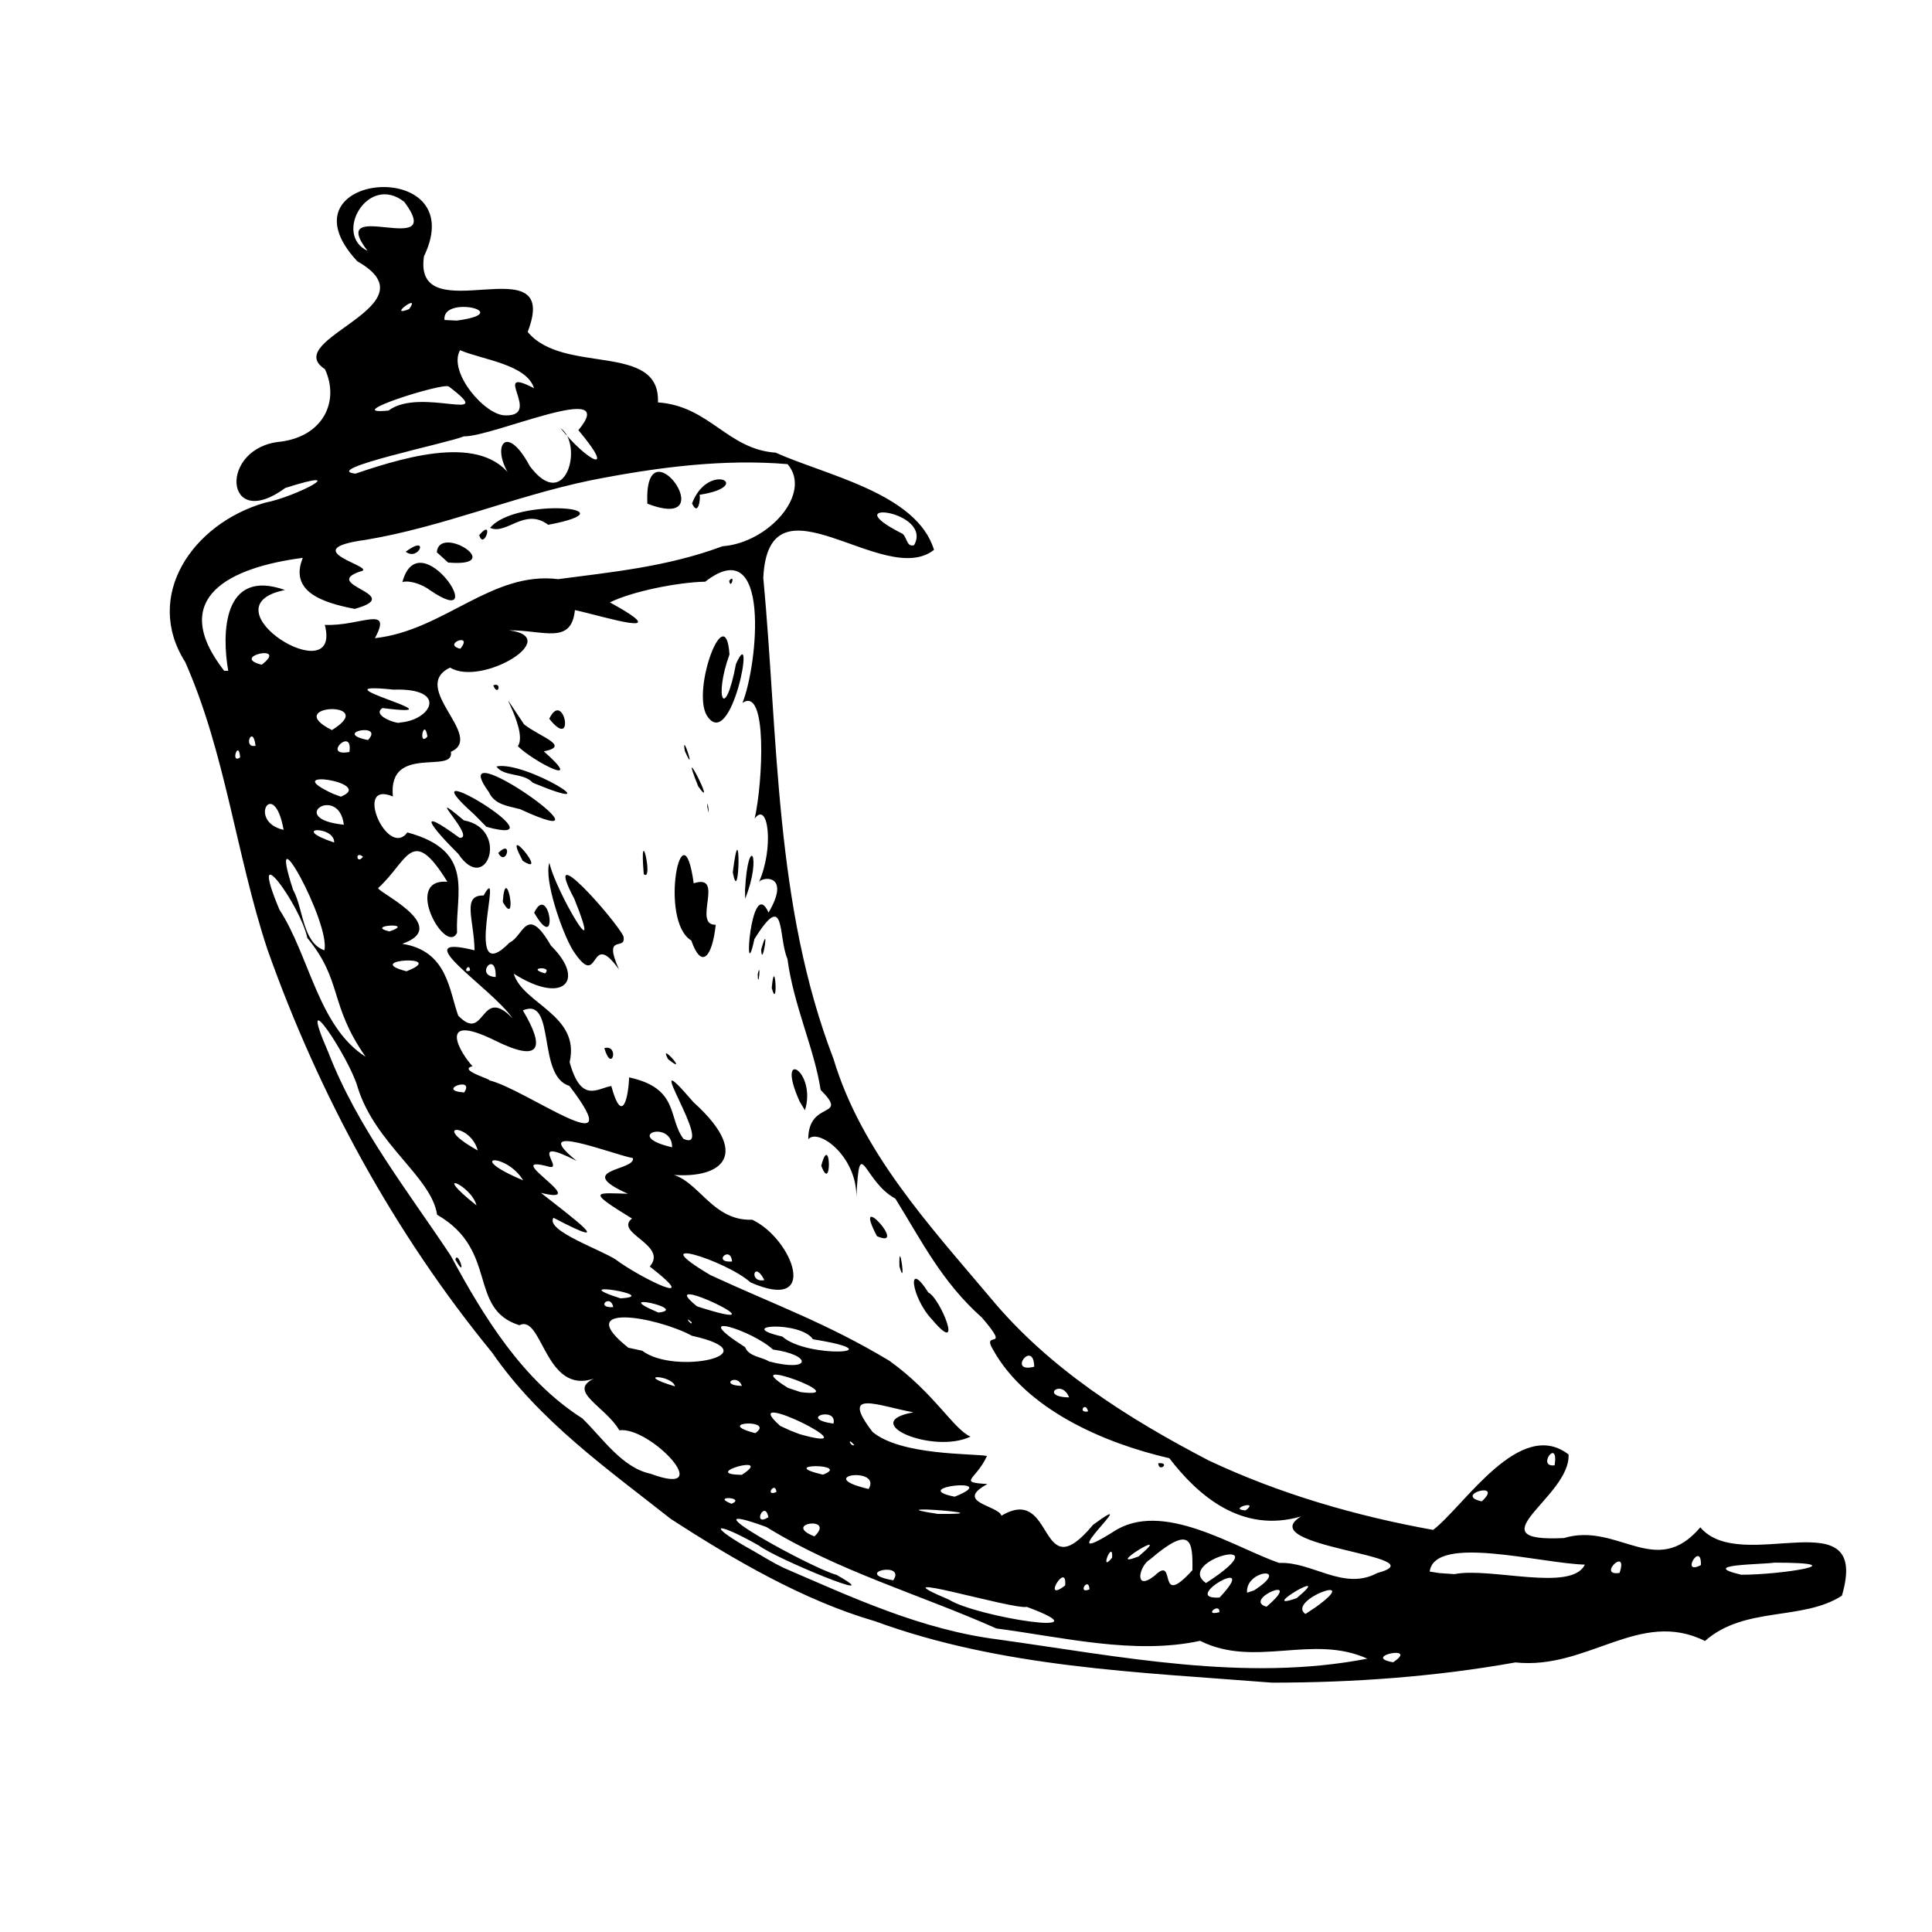
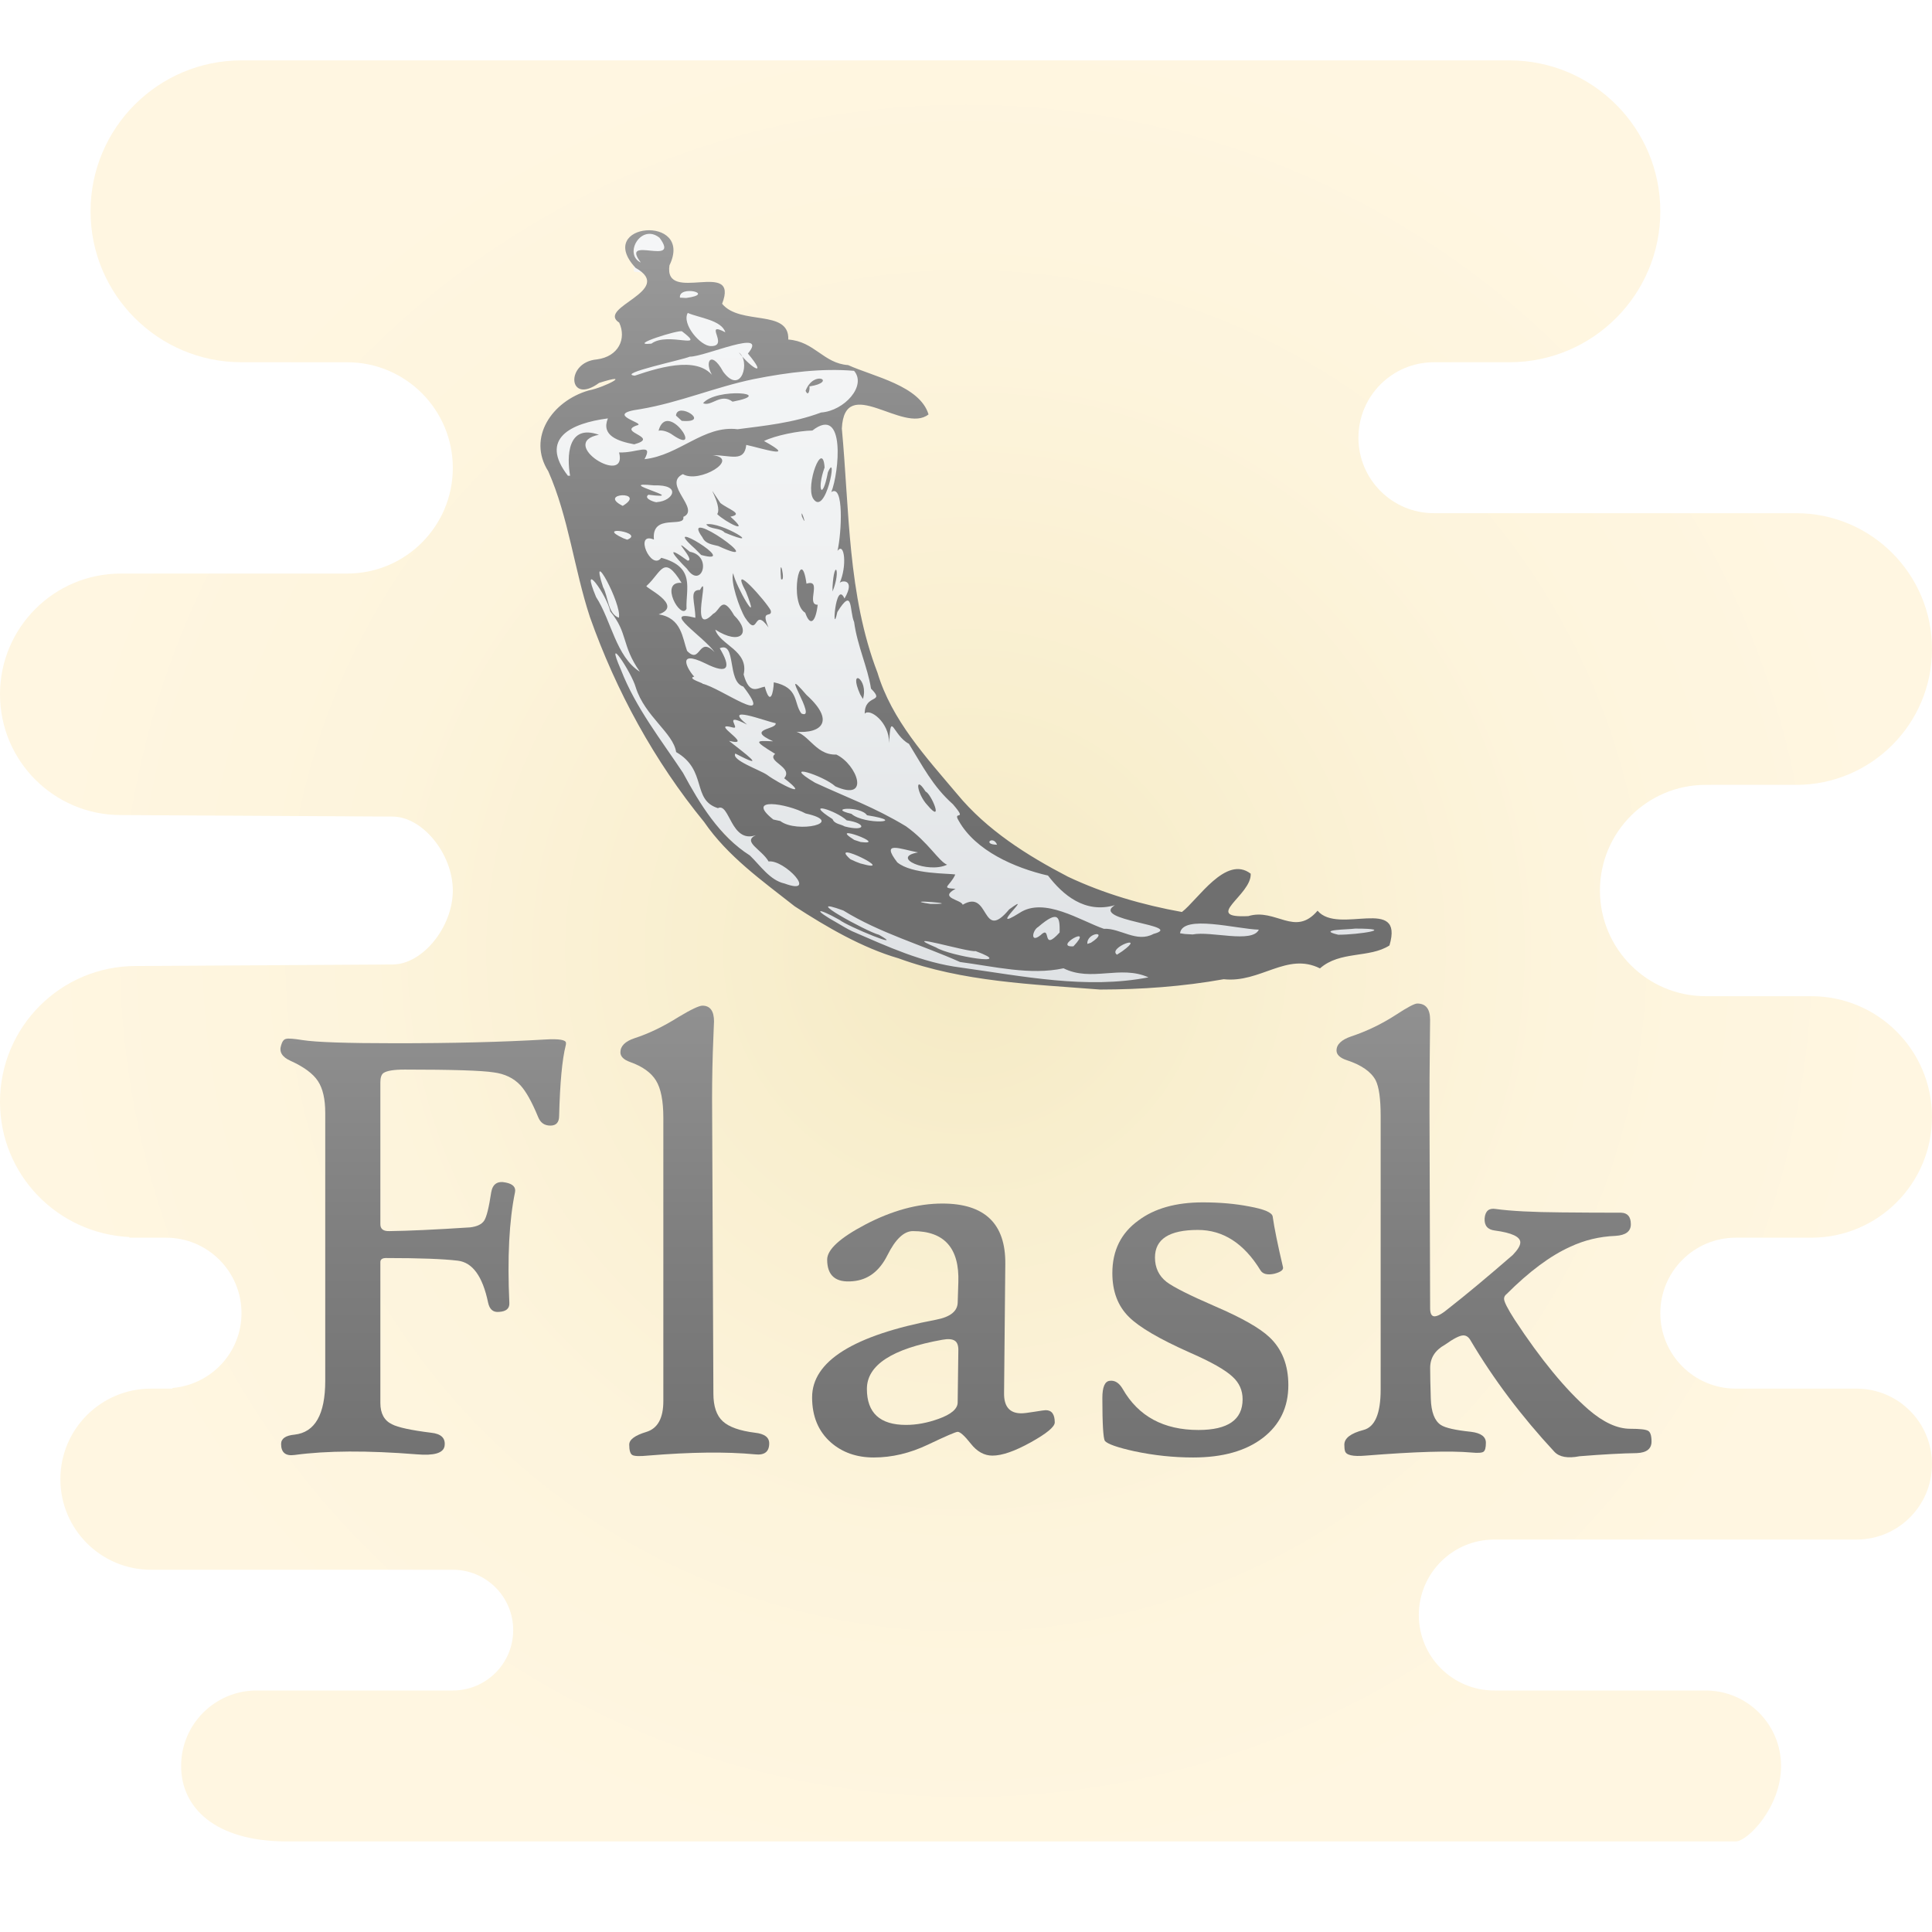
- <svg xmlns="http://www.w3.org/2000/svg" height="60" width="60" viewBox="0 0 128 128">
-   <path d="M44.44 100.63c-4.23-3.33-8.74-6.52-11.83-11.01-6.49-7.92-11.49-17.1-14.9-26.74-2.07-6.27-2.77-12.99-5.44-19.02-2.78-4.38.48-9.16 5.27-10.55 2.13-.41 5.89-2.43 1.36-.98-4.06 2.98-4.45-2.71-.29-3.07 2.84-.38 3.89-2.7 2.92-4.8-3.05-1.99 7.4-4.18 2.14-7.15-5.48-5.91 7.66-7.05 4.42-.33-.77 5.16 9.18-.95 6.87 5.01 2.35 2.86 8.8.65 8.63 4.67 3.42.24 4.6 3.11 7.8 3.33 3.33 1.5 9.36 2.69 10.49 6.44-3.3 2.61-10.95-5.4-11.31 1.84 1 10.69.74 21.7 4.65 31.88 1.85 6.16 6.33 11.01 10.38 15.81 3.88 4.7 9.12 8.01 14.48 10.8 4.69 2.21 9.75 3.68 14.87 4.6 2.07-1.59 5.74-7.48 8.97-5 .16 2.8-6.42 5.84-.31 5.54 3.59-1.08 6.08 2.77 9.04-.71 2.72 3.23 11.32-2.06 9.38 4.53-2.62 1.69-6.44.67-9.07 3-4.33-2.16-7.77 1.93-12.56 1.42-5.32.95-10.73 1.34-16.13 1.34-8.85-.7-17.89-.99-26.3-4.07-4.74-1.38-9.37-4.08-13.53-6.78zm7.47 3.24c4.63 2 9.16 4.11 14.23 4.75 8.05 1.12 16.37 2.84 24.45 1.27-3.66-1.65-7.44.64-11.08-1.18-4.37.94-9.06-.24-13.5-.82-5.05-2.25-10.5-3.8-15.23-6.72-5.91-2.16 3.06 2.77 4.65 3.17 3.69 2.1-4.06-1.08-5.16-1.95-3.09-1.74-3.49-1.37-.31.39.64.37 1.28.77 1.95 1.09zm-8.81-6.23c4.49 1.66-.02-3.16-2.07-2.88-.91-1.58-3.48-2.58-1.67-3.43-3.26 1.13-3.42-4.3-4.95-3.53-3.45-1.09-1.34-4.95-5.45-7.32-.37-2.5-4.08-4.66-5.26-8.43-.52-1.93-4.19-7.46-1.94-2.31 1.92 4.96 5.29 9.21 8.1 13.45 2.18 4.04 4.76 8.26 8.72 10.78 1.34 1.3 2.63 3.27 4.52 3.67zM30.17 83.45c.16-.68.82 1.46 0 0zm18.3 16.18c1-.44-1.43-.56 0 0zm2.44.89c-.25-1.23-1.11.69 0 0zm3.05 1.27c1.45-1.38-2.24-.87 0 0zm5.22 2.91c.89-1.3-2.82-.49 0 0zm-10.03-6.99c2.25-1.46-2.91-.02 0 0zm2.29 1.14c-.07-.77-.82.34 0 0zm11.43 7.13c1.84 1.16 10.73 2.54 5.16.48-.93.2-10.33-2.66-5.16-.48zM44.72 91.85c-.18-.77-2.85-.85 0 0zm5.32 3.1c1.39-.96-2.87-.74 0 0zm4.48 2.75c1.98-.75-3.23-.75 0 0zm-11.97-8.21c2.16 1.65 8.7.21 3.3-.99-2.45-1.31-7.99-2.2-4.22.79l.92.2zm15 9.16c.9-1.53-3.77-.88 0 0zm-4.56-3.63c5.27 1.49-4.43-3.34-1.3-.55l.7.32.6.23zm9.14 5.28c4.99.05-4.51-.68 0 0zm-21.5-13.7c-.19-.93-1.23.08 0 0zm29.94 18.44c.14-1.68-1.62 1.25 0 0zM49.15 91.82c-.3-.88-1.56-.04 0 0zm-8.04-5.8c2.86-.17-3.93-1.26 0 0zm-9.54-6.16c-.36-1.38-3.12-2.47 0 0zM56.6 95.74c-.52-.6-.25.13 0 0zm15.58 9.56c-.05-.91-.85.35 0 0zM55.22 94.32c.28-1.18-2.44-.36 0 0zm-11.6-7.36c2.13-.23-3.42-1.44 0 0zm19.63 12.2c3.32-1.32-3.24-.64 0 0zm-10.21-6.93c3.83.49-4.56-2.61-.84-.28l.84.28zm13.31 8.19c3.58-2.14 2.4 5.01 6.07.6 3.62-2.64-3.13 3.27 1.33.47 3.23-2.16 7.99 1.02 11 2.06 2.16-.11 4.27 1.87 6.49.67 4.27-1.15-8.36-1.71-5.05-3.75-3.91 1.14-6.8-1.36-8.72-3.86-4.39-1.01-9.46-3.25-11.65-7.14-.89-1.46 1.29.21-.77-2.18-2.64-2.35-3.96-5.02-5.73-7.88-2.12-1.13-2.37-4.46-2.58-.11.02-2.74-2.56-4.59-3.19-3.82-.01-2.64 2.76-1.32.82-3.27-.42-2.74-1.79-5.59-2.2-8.68-.64-1.49-.09-4.68-2.19-1.31-.76 3.57-.25-4.38.94-1.76 1.56-2.67-.56-2.36-.65-1.99 1.02-2.26.64-5.46-.27-4.24.54-2.39.86-8.8-.81-7.66 1.01-2.5 1.92-11.44-2.47-8.03-1.78.03-4.85.64-6.31 1.37 4.56 2.51-.46.91-2.32.51-.24 2.33-2.08 1.32-4.38 1.34 3.67.45-1.79 3.75-3.89 2.47-2.74 1.31 2.36 4.57.05 5.58.28 1.52-4.19-.55-3.84 2.96-2.65-1.12-.36 4.16.96 2.38 4.51 1.22 3.18 4.01 3.29 6.65-.74 1.54-3.63-3.62-.64-3.38-2.36-3.83-2.61-1.38-4.56.39-.45.13 4.99 2.53 1.57 3.72 3.01.47 3.1 3.1 3.71 4.76 1.81 1.88 1.44-2.08 3.6.18-1.37-2.02-7.25-5.68-2.52-4.51-.03-2.03-.86-3.67.6-3.63 1.44-2.6-1.51 6.42 1.73 3.11.9-.39 1.12-2.6 2.73.21 2.34 2.3.85 3.97-2.46 1.86.59 2.01 4.42 2.72 3.7 5.86.76 2.76 1.83 1.74 2.76 1.58.73 2.68 1.14.71 1.18-.57 3.34.72 2.56 2.69 3.6 4.07 2.3 1.04-3.29-7.04.66-2.43 4.16 3.75 1.56 5.32-2.17 4.72 2.36-.19 3.12 3.19 6.07 3.07 2.69 1.28 4.52 6.2-.12 4.15-1.61-1.45-7.31-3.24-2.65-.48 4.3 1.99 7.71 3.18 11.86 5.68 2.96 2.12 4.25 4.54 5.37 5.02-2.49 1.19-7.51-.95-3.78-1.61-2.33-.42-4.94-1.6-2.71 1.3 1.89 1.58 6.71 1.42 7.58 1.59-.73 1.61-1.99 1.74.03 1.86-2.25 1.22.72 1.41.93 2.1zm-4.6-13c-1.37-1.43-1.72-4.11-.24-1.78.75.3 2.43 4.38.24 1.78zm14.99 9.52c.85-.06.02.65 0 0zM59.59 83.91c-.06-2.17.49 1.67 0 0zM58.1 81.9c-1.73-3.32 2.17.95 0 0zM40.04 69.44c1.01-.27.5 1.73 0 0zm14.37 7.79c.62-2.33.73 1.96 0 0zm-10.15-7.06c-.71-1.29 1.5 1.21 0 0zm8.71 2.79c-1.63-3.65 1.16-2 .36.6l-.36-.6zM37.95 62.95c-.73-1.2-1.93-4.72-1.55-5.79.35 1.75 3.72 7.53 1.65 2.39-2.28-4.3 2.73 1.4 3.25 2.47.24 1.07-1.41-.29-.29 2.21-2.04-2.85-1.2 1.58-3.06-1.28zm-4.64-3.2c.19-2.79 1.06 1.91 0 0zm2.08.72c1-2.11 1.69 2.93 0 0zm-5.02-3.89c-1.73-1.72-2.98-3.3.08-1.07 1.18.05-2.62-3.6.28-1.16 3.06.56 1.51 5.01-.36 2.23zm2.64-.07c1-.99.53.98 0 0zm1.62.52c-1.52-2.85 1.85 1.2 0 0zm-3.22-3.08c-5.02-4.47 6.31 2.34.82.83l-.82-.83zm14.39 8.36c-2.18-1.3-.58-9.18.16-3.79 2.11-.68-.12 2.78 1.46 2.75-.24 2.18-.95 2.97-1.62 1.04zm5.33 3.15c.21-2.38.45 1.62 0 0zm-.93-.92c.24-1.01.03 1.2 0 0zM32.39 52.48c-3.23-4.45 9.38 4.51 2.07 1.13-.77-.21-1.69-.28-2.07-1.13zm10.26 5.43c-.31-3.75.68.62 0 0zm7.78 5c.6-2.14.05 1.41 0 0zM32.89 50.78c1.92-.41 7.95 3.37 2.41 1.08-.62-.69-1.93-.38-2.41-1.08zm16.47 8.21c.2-3.84 1.15-2.29.01.55l-.01-.55zm-15.05-9.55c.78-1.15-2.08-5.18.41-1.45 1.08.85 3.11 1.43 1.31 1.79 2.84 2.5-.68.68-1.72-.34zm14.24 8.35c.54-4.37.47 2.56 0 0zM32.68 45.41c.6-.26.32.79 0 0zm3.71 2.21c.96-2.01 1.77 2.23 0 0zm10.47 5.82c0-.77.2 1.12 0 0zm-.6-1.34c-1.45-3.59 1.35 1.9 0 0zm-.89-2.35c-.25-1.48.83 1.86 0 0zm1.45-2.36c-1-1.76 1.26-7.75 1.51-4.03-1.05 2.89-.3 4.51.43.63 1.36-3.06-.29 6.02-1.94 3.4zm1.49-8.91c.44-.53.1.65 0 0zM45.82 87.6c-.59-.52.07.33 0 0zm5.13 2.6c2.86.74 2.84-.44.26-.79-1.39-1.29-5.77-2.66-1.85-.16.27.65 1.09.63 1.59.95zm-10.14-6.74c1.57 1.18 5.93 3.32 2.24.45 1.24-1.44-2.38-2.21-1.18-3.18-3.06-1.87-2.41-1.7-.27-1.64-3.67-1.64.53-1.52.33-2.36-1.42-.28-7.03-2.5-3.73.18-3.36-1.71-.8.64-1.82.39-3.44-.94 3.06 2.62-.54 1.73 1.97 1.56 5.3 4 .83 1.65-.57.85 3.21 2.14 4.14 2.78zm5.37 3.09c6.53 2.1-3.2-2.58 0 0zm27.5 16.65c.08-1.3-.9 1.11 0 0zm2.82 1.19c1.51-1.46.06 2.33 2.5-.36.03-1.92-.07-3.06-2.8-.72-.75.42-1.09 2.19.3 1.08zM31.65 76.22c-.47-1.82-3.25-1.81 0 0zm3.01 1.98c-1.12-1.86-4-1.68 0 0zm17.17 10.35c1.68 1.49 7.7 1.09 2.03.18-.83-1.24-5.32-.94-2.03-.18zm23.6 14.57c2.57-2.16-2.5.97 0 0zm5.36 3.69c.02-.69-1.11.3 0 0zm.01-.97c2.86-3.03-2.77.18 0 0zM24.22 70.01c-2.43-3.47-1.51-5.03-3.86-7.87-.45-2.17-4.03-7.09-1.85-1.88 1.99 3.05 2.58 7.77 5.71 9.75zm55.68 34.87c5.26-3.4-2.15-1.48 0 0zm4.01 1.57c2.64-2.26-1.66-.47 0 0zM30.75 72.38c.76-1.12-1.94-.14 0 0zm52.33 32.99c2.55-1.64-.59-1.39-.46.15l.46-.15zM48.5 83.58c-.09-1.11-1.35.09 0 0zm2.14 1.23c-.69-1.38-1.05.21 0 0zm36.53 21.67c3.27-2.36-1.98-.45-.68.45l.68-.45zm-1.26-.6c2.67-2.23-2.8.99 0 0zm6.39 4.25c1.79-1.19-2.17-.38 0 0zM32.39 71.57c2.39.54 9.56 5.89 5.33.37-2.17-.64-.87-5.94-3.08-5 1.48 2.48 1.22 3.53-1.9 1.97-3.91-1.91-2.2.94-1.43 1.73-1.04.25 1.39.91 1.08.93zm-10.9-8.61c.43-1.77-3.95-9.75-2.07-4 .68 1.21.61 3.49 2.07 4zM41.5 75.3c-1.23-1.03-.06-.15 0 0zm3.03.71c0-1.88-3.35-.77 0 0zm26.3 16.57c-.5-1.28-1.98-.02 0 0zm1.26.93c-.18-.72-.72.14 0 0zm10.43 6.56c1-.74-1.25-.09 0 0zM26.93 64.35c2.87-1.11-3.07-.79 0 0zm41.59 26.2c-.04-1.86-1.83.46 0 0zM25.8 61.71c1.84-.62-1.71-.41 0 0zm5.34 2.59c-.03-.61-.56.23 0 0zm65.22 39.99c2.37-.48 7.77 1.21 8.64-.63-2.88-.07-9.95-2.03-10.28.46l.63.1 1.01.07zM32.84 64.73c.05-1.88-1.46-.07 0 0zm-14.05-9.75c-.64-3.58-2.43-.54 0 0zm3.35.84c.04-1.15-3.07-1.03 0 0zm1.91.94c-.55-.44-.43.57 0 0zm12.06 7.73c.57-.52-1.35-.38 0 0zm-13.33-9.85c-.33-2.71-3.88-.4 0 0zm-6.87-4.46c-.1-1.25-.67.47 0 0zm1.02-.77c-.17-1.48-.88.19 0 0zm5.65 3.37c2.39-.94-4.35-1.94-.49-.18l.49.18zm75.59 46.69c1.53-1.4-1.94-.43 0 0zm9.13 4.74c.61-1.81-1.54.23 0 0zM23.15 49.82c.26-1.75-1.89.35 0 0zm-8.03-5.38c-.43-2.47-.37-6.82 3.76-5.35-5.51 1.1 3.82 6.85 2.64 2.31 2.32.11 4.53-1.37 3.32.88 4.57-.5 7.73-4.46 12.14-3.91 3.44-.46 7.19-.8 10.89-2.18 3.04-.22 5.97-3.5 4.31-5.44-4.15-.35-8.5.17-13.08 1.08-5.08 1.06-9.7 3.06-14.83 3.93-5 .67 1 1.85-.43 2.11-2.61.9 3.11 1.52-.34 2.47-2.13-.41-4.35-1.14-3.44-3.38-4.79.62-9 2.61-5.21 7.48h.27zm11.54-5.88c1.12-4.14 6.01 3.4 1.84.55-.5-.38-1.32-.68-1.84-.55zm.22-2.01c1.62-1.2.86.68 0 0zm2.06.04c.15-1.9 4.71 1.01.75.68l-.75-.68zm2.81-1.14c1.03-1.2.3 1.07 0 0zm.72-.48c1.71-2.06 9.69-1.31 3.85-.2-1.56-1.18-2.76.7-3.85.2zm10.42-1.6c-.26-5.62 5.18 1.99 0 0zm2.96-.02c1.08-2.83 4.2-1.14.5-.57.08.3-.11 1.46-.5.57zM21.99 48.37c3.23-1.98-3.43-1.72 0 0zm2.39.66c1.13-1.2-2.46-.49 0 0zm-7.04-4.99c1.85-1.42-2.18-.54 0 0zm95.35 59.65c.05-1.65-1.41.74 0 0zM103 97.08c.28-1.9-1.24.16 0 0zm12.36 7.25c2.58.01 7.82-.8 2.2-.8-.88.13-5.13.11-2.2.8zM26.48 47.87c2.09-.14 3.27-2.3-.41-2.18-5.69-.59 5.02 1.95-.73 1.22-.77.51 1.09 1.1 1.14.96zm1.84.93c-.22-1.34-.65.71 0 0zm2.18-5.82c.9-1.12-1.26-.3 0 0zm-6.95-11.6c3.73-1.27 8.82-2.69 10.58.62-1.79-2.15-.72-4.28.97-1.12 2.39 3.19 3.59-1.45 2.03-2.52 1.77 2.2 3.79 3.24 1.19.14 2.83-3.4-5.66.45-7.59.41-.92.41-9.58 2.2-7.18 2.47zm2.19-4.18c2.13-1.6 7.35.96 4-1.59-.33-.3-7.35 1.93-4 1.59zm7.75.32c2.49.06-1.07-3.34 1.89-1.8-.49-1.59-3.45-1.89-4.9-2.52-.82 1.45 1.66 4.34 3.01 4.32zm-6.39-7.04c.86-1.16-1.51.6 0 0zm3.16.76c4.01-.53-1.02-1.72-.81-.04l.81.04zm-5.91-4.62c-2.82-3.69 5.31.62 2.44-3.24-2.41-1.92-4.73 2.16-2.44 3.24zm36.21 19.5c1.29-2.29-5.34-3.09-.87-.81.42.14.32.97.87.81z" />
+ <svg xmlns="http://www.w3.org/2000/svg" viewBox="0 0 64 64" width="64px" height="64px">
+   <radialGradient id="QVTlauMmUnp_1sbiXxBjpa" cx="32" cy="31.5" r="30.775" gradientUnits="userSpaceOnUse">
+     <stop offset="0" stop-color="#f4e9c3" />
+     <stop offset=".219" stop-color="#f8eecd" />
+     <stop offset=".644" stop-color="#fdf4dc" />
+     <stop offset="1" stop-color="#fff6e1" />
+   </radialGradient>
+   <path fill="url(#QVTlauMmUnp_1sbiXxBjpa)" d="M61.5,46h-4c-1.381,0-2.5-1.119-2.5-2.5c0-1.381,1.119-2.5,2.5-2.5H60c2.209,0,4-1.791,4-4 c0-2.209-1.791-4-4-4h-3.5c-1.933,0-3.5-1.567-3.5-3.5s1.567-3.5,3.5-3.5h3c2.485,0,4.5-2.015,4.5-4.5S61.985,17,59.5,17h-12 c-1.381,0-2.5-1.119-2.5-2.5c0-1.381,1.119-2.5,2.5-2.5H50c2.761,0,5-2.239,5-5s-2.239-5-5-5H8C5.239,2,3,4.239,3,7s2.239,5,5,5h3.5 c1.933,0,3.5,1.567,3.5,3.5S13.433,19,11.5,19H4c-2.209,0-4,1.791-4,4c0,2.209,1.791,4,4,4l9,0.05c1,0,2,1.24,2,2.45 c0,1.209-1,2.45-2,2.45L4.5,32C2.015,32,0,34.015,0,36.5c0,2.41,1.899,4.36,4.279,4.478L4.286,41H5.5C6.881,41,8,42.119,8,43.5 c0,1.309-1.01,2.371-2.292,2.479L5.714,46H5c-1.657,0-3,1.343-3,3s1.343,3,3,3h10c1.105,0,2,0.895,2,2c0,1.105-0.895,2-2,2H8.5 C7.119,56,6,57.119,6,58.5C6,59.881,7.119,61,9.5,61h48c0.381,0,1.5-1.119,1.5-2.5c0-1.381-1.119-2.5-2.5-2.5h-7 c-1.381,0-2.5-1.119-2.5-2.5c0-1.381,1.119-2.5,2.5-2.5h12c1.381,0,2.5-1.119,2.5-2.5C64,47.119,62.881,46,61.5,46z" />
+   <linearGradient id="QVTlauMmUnp_1sbiXxBjpb" x1="32.011" x2="32.011" y1="35.213" y2="8.716" gradientUnits="userSpaceOnUse">
+     <stop offset="0" stop-color="#dbdee1" />
+     <stop offset=".085" stop-color="#dee1e4" />
+     <stop offset=".606" stop-color="#eff1f2" />
+     <stop offset="1" stop-color="#f5f6f7" />
+   </linearGradient>
+   <path fill="url(#QVTlauMmUnp_1sbiXxBjpb)" d="M22,8l-0.503-0.373L21,8l0,0l0,0v1l0.5,0.043c0,0-0.032,0.468,0,0.521 c0.032,0.053-0.362,0.894-0.362,0.894l-0.351,1.404l-1,0.679l0.766-0.062l-0.045,0.618l-2.067,0.971l-0.165,1.323l1.58,5.329 l0.759,1.982l1.511,2.404l1.47,2.105l1.883,1.913l1.689,1.251l2.217,1.251l2.711,0.724l4.563,0.43l3.308-0.341l5.425-1.17 l0.351-0.335c0,0-0.367-0.265-0.447-0.275c-0.08-0.01-2.904,0-2.904,0l-2.202-0.066l-2.41-0.272l-2.217-1.04l-2.957-1.894 l-1.992-2.033l-1.055-1.902l-0.815-1.666l-0.719-3.219l-0.177-4.561l-0.058-0.406l0.932-0.998l-0.432-0.32l-4.269-1.794L23.343,9.64 l-1.231-0.265L22,8z" />
+   <linearGradient id="QVTlauMmUnp_1sbiXxBjpc" x1="32" x2="32" y1="3.766" y2="27.634" gradientUnits="userSpaceOnUse">
+     <stop offset="0" stop-color="#a4a4a4" />
+     <stop offset=".619" stop-color="gray" />
+     <stop offset="1" stop-color="#6f6f6f" />
+   </linearGradient>
+   <path fill="url(#QVTlauMmUnp_1sbiXxBjpc)" d="M26.328,30.025c-1.074-0.845-2.22-1.655-3.003-2.796 c-1.648-2.012-2.916-4.34-3.783-6.788c-0.524-1.591-0.704-3.298-1.379-4.828c-0.707-1.111,0.121-2.326,1.338-2.679 c0.542-0.104,1.495-0.615,0.345-0.25c-1.031,0.757-1.131-0.687-0.074-0.778c0.722-0.096,0.987-0.687,0.74-1.218 c-0.775-0.505,1.878-1.06,0.543-1.814C19.664,7.375,23,7.086,22.177,8.79c-0.197,1.31,2.331-0.24,1.744,1.273 c0.596,0.727,2.232,0.165,2.192,1.185c0.868,0.06,1.166,0.79,1.982,0.846c0.845,0.382,2.376,0.682,2.664,1.634 c-0.838,0.664-2.779-1.371-2.872,0.466c0.253,2.714,0.189,5.509,1.182,8.093c0.47,1.565,1.608,2.796,2.636,4.015 c0.984,1.194,2.316,2.034,3.674,2.741c1.191,0.562,2.476,0.935,3.774,1.168c0.527-0.403,1.456-1.9,2.278-1.269 c0.039,0.71-1.631,1.483-0.079,1.405c0.911-0.275,1.543,0.705,2.294-0.179c0.691,0.819,2.874-0.523,2.382,1.151 c-0.665,0.429-1.635,0.17-2.302,0.76c-1.099-0.549-1.973,0.491-3.189,0.359c-1.351,0.242-2.725,0.34-4.094,0.342 c-2.246-0.177-4.541-0.252-6.678-1.034C28.561,31.397,27.386,30.711,26.328,30.025L26.328,30.025z M28.225,30.847 c1.176,0.508,2.325,1.044,3.613,1.206c2.044,0.284,4.155,0.722,6.206,0.323c-0.928-0.419-1.888,0.163-2.813-0.3 c-1.109,0.239-2.3-0.061-3.427-0.208c-1.282-0.571-2.666-0.964-3.867-1.706c-1.501-0.548,0.776,0.703,1.181,0.804 c0.938,0.532-1.032-0.273-1.309-0.494c-0.786-0.441-0.886-0.349-0.078,0.099C27.893,30.666,28.054,30.766,28.225,30.847 L28.225,30.847z M25.988,29.267c1.139,0.422-0.005-0.801-0.527-0.73c-0.231-0.401-0.884-0.655-0.423-0.87 c-0.828,0.287-0.867-1.093-1.256-0.896c-0.876-0.277-0.341-1.256-1.384-1.858c-0.095-0.634-1.036-1.184-1.337-2.14 c-0.133-0.489-1.063-1.895-0.492-0.587c0.487,1.259,1.343,2.338,2.056,3.415c0.553,1.026,1.207,2.098,2.215,2.737 C25.18,28.665,25.508,29.164,25.988,29.267L25.988,29.267z M22.706,25.663 M27.352,29.772 M27.971,29.998 M28.745,30.321 M30.071,31.06 M27.524,29.284 M28.104,29.574 M31.007,31.385c0.467,0.294,2.724,0.645,1.311,0.121 C32.081,31.556,29.695,30.831,31.007,31.385z M26.399,27.797 M27.75,28.584 M28.887,29.281 M25.849,27.198 c0.547,0.42,2.208,0.054,0.838-0.251c-0.623-0.332-2.028-0.56-1.071,0.2L25.849,27.198L25.849,27.198z M29.656,29.522 M28.5,28.602 c1.339,0.379-1.126-0.847-0.33-0.139l0.176,0.08L28.5,28.602L28.5,28.602z M30.819,29.943 C32.087,29.955,29.674,29.768,30.819,29.943L30.819,29.943z M25.362,26.465 M32.964,31.146 M27.525,27.79 M25.482,26.317 M23.061,24.752 M29.416,28.785 M33.371,31.212 M29.066,28.423 M26.119,26.556 M31.104,29.653 M28.511,27.893 c0.972,0.125-1.157-0.661-0.213-0.07L28.511,27.893L28.511,27.893z M31.891,29.971c0.908-0.543,0.609,1.271,1.54,0.153 c0.919-0.671-0.794,0.83,0.339,0.12c0.819-0.548,2.029,0.26,2.794,0.523c0.55-0.027,1.084,0.475,1.648,0.17 c1.085-0.292-2.121-0.433-1.281-0.952c-0.993,0.289-1.726-0.344-2.214-0.98c-1.113-0.257-2.401-0.826-2.956-1.812 c-0.227-0.37,0.327,0.052-0.196-0.553c-0.671-0.597-1.006-1.274-1.456-2c-0.538-0.287-0.601-1.132-0.655-0.028 c0.004-0.696-0.65-1.165-0.809-0.97c-0.003-0.671,0.7-0.335,0.208-0.831c-0.106-0.695-0.454-1.42-0.559-2.205 c-0.163-0.378-0.023-1.189-0.556-0.332c-0.194,0.905-0.064-1.112,0.237-0.447c0.396-0.679-0.142-0.599-0.164-0.505 c0.258-0.573,0.163-1.385-0.067-1.075c0.137-0.607,0.217-2.234-0.206-1.946c0.256-0.635,0.486-2.905-0.627-2.039 c-0.451,0.006-1.232,0.164-1.602,0.347c1.158,0.638-0.116,0.23-0.588,0.129c-0.061,0.591-0.528,0.335-1.111,0.341 c0.932,0.115-0.454,0.953-0.988,0.627c-0.694,0.332,0.599,1.16,0.014,1.416c0.072,0.386-1.063-0.139-0.974,0.752 c-0.674-0.283-0.093,1.057,0.244,0.604c1.146,0.31,0.807,1.017,0.836,1.689c-0.187,0.391-0.922-0.92-0.164-0.859 c-0.598-0.972-0.662-0.351-1.159,0.1c-0.116,0.033,1.268,0.642,0.4,0.944c0.764,0.118,0.786,0.786,0.941,1.209 c0.459,0.478,0.365-0.528,0.914,0.047c-0.348-0.512-1.841-1.442-0.639-1.144c-0.006-0.515-0.217-0.931,0.151-0.921 c0.365-0.661-0.382,1.629,0.44,0.789c0.228-0.099,0.284-0.662,0.693,0.053c0.594,0.585,0.215,1.008-0.624,0.473 c0.15,0.509,1.122,0.691,0.939,1.486c0.194,0.7,0.464,0.442,0.7,0.402c0.185,0.68,0.29,0.18,0.299-0.144 c0.848,0.181,0.649,0.683,0.914,1.033c0.584,0.264-0.836-1.787,0.167-0.617c1.055,0.953,0.396,1.35-0.551,1.198 c0.599-0.048,0.793,0.81,1.542,0.78c0.684,0.325,1.146,1.574-0.032,1.054c-0.409-0.369-1.855-0.823-0.674-0.122 c1.091,0.505,1.958,0.808,3.01,1.442c0.753,0.538,1.078,1.153,1.364,1.275c-0.633,0.302-1.907-0.241-0.961-0.408 c-0.59-0.108-1.254-0.406-0.689,0.329c0.481,0.401,1.703,0.359,1.922,0.404c-0.186,0.409-0.505,0.442,0.008,0.474 C31.083,29.75,31.838,29.797,31.891,29.971L31.891,29.971z M30.722,26.671c-0.348-0.364-0.438-1.045-0.062-0.452 C30.853,26.297,31.278,27.332,30.722,26.671L30.722,26.671z M34.528,29.089 M30.173,25.78 M29.795,25.271 M25.212,22.108 M28.86,24.085 M26.283,22.293 M28.494,23.002c-0.414-0.928,0.293-0.507,0.092,0.152L28.494,23.002L28.494,23.002z M24.68,20.459 c-0.185-0.305-0.492-1.198-0.393-1.471c0.089,0.444,0.945,1.912,0.42,0.608c-0.58-1.093,0.694,0.355,0.825,0.627 c0.061,0.271-0.358-0.074-0.074,0.562C24.94,20.061,25.152,21.185,24.68,20.459z M23.502,19.646 M24.032,19.829 M22.757,18.842 c-0.439-0.436-0.756-0.838,0.021-0.271c0.299,0.012-0.665-0.914,0.072-0.294C23.624,18.419,23.232,19.549,22.757,18.842z M23.426,18.825 M23.839,18.957 M23.019,18.174c-1.276-1.135,1.603,0.594,0.208,0.21L23.019,18.174L23.019,18.174z M26.674,20.298 c-0.552-0.331-0.146-2.33,0.042-0.963c0.537-0.174-0.03,0.706,0.371,0.698C27.024,20.588,26.845,20.787,26.674,20.298z M28.026,21.097 M27.791,20.865 M23.269,17.801c-0.82-1.131,2.382,1.144,0.525,0.287C23.6,18.037,23.367,18.019,23.269,17.801z M25.873,19.181C25.795,18.229,26.046,19.339,25.873,19.181L25.873,19.181z M27.849,20.449 M23.395,17.369 c0.487-0.104,2.019,0.855,0.612,0.274C23.851,17.47,23.518,17.549,23.395,17.369z M27.578,19.454 c0.052-0.974,0.291-0.582,0.002,0.139L27.578,19.454L27.578,19.454L27.578,19.454z M23.758,17.03 c0.198-0.291-0.527-1.316,0.105-0.368c0.273,0.217,0.79,0.363,0.333,0.454C24.914,17.751,24.02,17.289,23.758,17.03z M27.371,19.15 M23.343,16.006 M24.286,16.567 M26.944,18.046 M26.79,17.705 M26.564,17.108C26.502,16.732,26.774,17.581,26.564,17.108 L26.564,17.108z M26.932,16.509c-0.253-0.446,0.32-1.966,0.384-1.024c-0.267,0.735-0.077,1.146,0.109,0.16 C27.77,14.87,27.351,17.176,26.932,16.509L26.932,16.509z M27.311,14.248 M26.679,26.718 M27.982,27.377 c0.725,0.186,0.721-0.113,0.066-0.202c-0.353-0.328-1.465-0.676-0.469-0.041C27.645,27.302,27.853,27.298,27.982,27.377 L27.982,27.377z M25.408,25.667c0.399,0.298,1.505,0.844,0.569,0.113c0.315-0.367-0.604-0.562-0.299-0.807 c-0.776-0.475-0.612-0.432-0.068-0.417c-0.932-0.417,0.135-0.385,0.084-0.599c-0.359-0.071-1.785-0.634-0.946,0.046 c-0.853-0.435-0.203,0.162-0.461,0.099c-0.872-0.238,0.777,0.664-0.138,0.44c0.5,0.396,1.346,1.015,0.211,0.42 C24.21,25.177,25.171,25.504,25.408,25.667L25.408,25.667z M26.771,26.45 M33.751,30.678 M34.468,30.98 c0.382-0.371,0.016,0.59,0.634-0.091c0.007-0.488-0.019-0.776-0.71-0.183C34.201,30.812,34.116,31.261,34.468,30.98L34.468,30.98z M23.08,23.829 M23.847,24.331 M28.204,26.959c0.425,0.378,1.954,0.277,0.517,0.047C28.508,26.691,27.369,26.766,28.204,26.959z M34.195,30.659 M35.557,31.595 M35.559,31.348C36.284,30.579,34.856,31.393,35.559,31.348L35.559,31.348z M21.196,22.252 c-0.618-0.882-0.384-1.278-0.98-1.998c-0.113-0.551-1.022-1.8-0.47-0.476C20.251,20.551,20.402,21.75,21.196,22.252z M35.332,31.103 M36.35,31.502 M22.853,22.854 M36.137,31.23c0.647-0.417-0.149-0.353-0.117,0.038L36.137,31.23L36.137,31.23z M27.359,25.697 M27.901,26.009 M37.175,31.512c0.829-0.598-0.502-0.114-0.174,0.113L37.175,31.512L37.175,31.512z M36.858,31.359 M38.479,32.438 M23.269,22.649c0.608,0.136,2.428,1.496,1.354,0.094c-0.55-0.163-0.22-1.507-0.781-1.269c0.377,0.629,0.31,0.897-0.481,0.5 c-0.994-0.485-0.558,0.24-0.364,0.44C22.732,22.474,23.347,22.644,23.269,22.649L23.269,22.649z M20.501,20.463 c0.109-0.45-1.002-2.475-0.524-1.015C20.149,19.754,20.131,20.334,20.501,20.463z M25.582,23.595 M26.352,23.775 M33.029,27.983 C32.901,27.658,32.525,27.976,33.029,27.983L33.029,27.983z M33.349,28.218 M35.995,29.884 M21.884,20.816 M32.441,27.467 M21.596,20.146 M22.953,20.803 M39.508,30.955c0.601-0.122,1.972,0.306,2.193-0.159c-0.73-0.018-2.526-0.515-2.611,0.119 l0.16,0.025L39.508,30.955L39.508,30.955L39.508,30.955z M23.385,20.912 M19.816,18.436 M20.667,18.65 M21.153,18.889 M24.213,20.852 M20.829,18.35 M19.085,17.218 M19.344,17.022 M20.778,17.878c0.606-0.238-1.104-0.493-0.124-0.045L20.778,17.878z M39.969,29.732 M42.287,30.934 M20.925,17.127 M18.885,15.76c-0.11-0.628-0.095-1.731,0.954-1.358 c-1.399,0.278,0.968,1.739,0.669,0.585c0.588,0.029,1.151-0.348,0.842,0.224c1.159-0.128,1.963-1.133,3.083-0.992 c0.872-0.115,1.826-0.203,2.766-0.554c0.773-0.056,1.517-0.888,1.093-1.381c-1.054-0.089-2.157,0.043-3.322,0.274 c-1.291,0.268-2.463,0.778-3.766,0.997c-1.269,0.171,0.255,0.47-0.108,0.537c-0.662,0.23,0.79,0.385-0.086,0.627 c-0.541-0.103-1.104-0.289-0.873-0.859c-1.216,0.158-2.285,0.662-1.324,1.9L18.885,15.76L18.885,15.76L18.885,15.76z M21.815,14.268 c0.285-1.05,1.527,0.864,0.467,0.14C22.156,14.312,21.947,14.235,21.815,14.268z M21.87,13.758 M22.393,13.767 c0.037-0.483,1.196,0.256,0.191,0.174L22.393,13.767L22.393,13.767z M23.108,13.479 M23.29,13.357 c0.435-0.522,2.461-0.333,0.978-0.051C23.871,13.007,23.566,13.482,23.29,13.357z M25.935,12.949 M26.686,12.945 c0.274-0.719,1.065-0.288,0.127-0.144C26.833,12.877,26.785,13.172,26.686,12.945z M20.629,16.758 C21.449,16.256,19.759,16.322,20.629,16.758L20.629,16.758z M21.235,16.926 M19.449,15.659 M43.655,30.802 M41.196,29.124 M44.332,30.964c0.655,0.002,1.984-0.203,0.559-0.203C44.668,30.796,43.588,30.789,44.332,30.964L44.332,30.964z M21.768,16.632 c0.53-0.036,0.829-0.585-0.103-0.553c-1.444-0.15,1.274,0.494-0.185,0.31C21.284,16.519,21.757,16.667,21.768,16.632z M22.235,16.868 M22.789,15.391 M21.026,12.445c0.946-0.322,2.24-0.683,2.686,0.158c-0.455-0.547-0.183-1.086,0.246-0.286 c0.607,0.809,0.911-0.368,0.516-0.64c0.45,0.559,0.962,0.823,0.301,0.035c0.718-0.863-1.437,0.113-1.927,0.103 C22.613,11.922,20.416,12.377,21.026,12.445z M21.58,11.383c0.539-0.407,1.866,0.242,1.015-0.405 C22.512,10.905,20.731,11.469,21.58,11.383z M23.547,11.464c0.631,0.016-0.272-0.848,0.48-0.457 c-0.124-0.404-0.876-0.479-1.244-0.641C22.575,10.736,23.207,11.469,23.547,11.464z M21.925,9.679 M22.729,9.871 c1.017-0.135-0.259-0.438-0.205-0.011L22.729,9.871L22.729,9.871z M21.228,8.697c-0.716-0.935,1.347,0.157,0.619-0.822 C21.235,7.387,20.646,8.424,21.228,8.697z" />
+   <linearGradient id="QVTlauMmUnp_1sbiXxBjpd" x1="14.021" x2="14.021" y1="24.766" y2="50.112" gradientUnits="userSpaceOnUse">
+     <stop offset="0" stop-color="#a4a4a4" />
+     <stop offset=".619" stop-color="gray" />
+     <stop offset="1" stop-color="#6f6f6f" />
+   </linearGradient>
+   <path fill="url(#QVTlauMmUnp_1sbiXxBjpd)" d="M18.74,34.631c-0.118,0.463-0.19,1.241-0.218,2.334 c0,0.214-0.097,0.322-0.29,0.322c-0.194,0-0.328-0.093-0.404-0.28c-0.207-0.505-0.405-0.857-0.591-1.058 c-0.221-0.235-0.515-0.377-0.882-0.425c-0.394-0.062-1.376-0.093-2.946-0.093c-0.36,0-0.595,0.038-0.705,0.114 c-0.069,0.048-0.104,0.152-0.104,0.311v4.698c0,0.159,0.1,0.235,0.301,0.228c0.615-0.007,1.507-0.048,2.676-0.124 c0.228-0.028,0.382-0.102,0.462-0.223c0.08-0.121,0.157-0.434,0.233-0.939c0.048-0.277,0.211-0.384,0.487-0.322 c0.235,0.048,0.335,0.156,0.301,0.322c-0.194,0.94-0.256,2.164-0.187,3.672c0.007,0.18-0.107,0.277-0.342,0.29 c-0.194,0.021-0.315-0.083-0.363-0.311c-0.18-0.864-0.513-1.326-1.001-1.385c-0.487-0.059-1.281-0.088-2.38-0.088 c-0.124,0-0.187,0.045-0.187,0.135v4.667c0,0.346,0.128,0.581,0.384,0.705c0.201,0.104,0.633,0.197,1.296,0.28 c0.339,0.035,0.487,0.183,0.446,0.446c-0.041,0.228-0.346,0.318-0.913,0.27c-1.639-0.131-2.99-0.124-4.055,0.021 c-0.297,0.041-0.446-0.08-0.446-0.363c0-0.18,0.149-0.283,0.446-0.311c0.678-0.076,1.016-0.671,1.016-1.784v-8.878 c0-0.456-0.081-0.807-0.244-1.053c-0.162-0.245-0.465-0.468-0.908-0.669c-0.277-0.124-0.38-0.294-0.311-0.508 c0.035-0.131,0.09-0.204,0.166-0.218c0.069-0.021,0.252-0.007,0.55,0.041c0.436,0.069,1.462,0.104,3.08,0.104 c1.908,0,3.557-0.041,4.947-0.124c0.463-0.028,0.695,0.01,0.695,0.114C18.75,34.576,18.747,34.604,18.74,34.631L18.74,34.631z" />
+   <linearGradient id="QVTlauMmUnp_1sbiXxBjpe" x1="23.018" x2="23.018" y1="24.766" y2="50.112" gradientUnits="userSpaceOnUse">
+     <stop offset="0" stop-color="#a4a4a4" />
+     <stop offset=".619" stop-color="gray" />
+     <stop offset="1" stop-color="#6f6f6f" />
+   </linearGradient>
+   <path fill="url(#QVTlauMmUnp_1sbiXxBjpe)" d="M25.481,47.814c0,0.277-0.156,0.398-0.467,0.363 c-0.954-0.09-2.137-0.076-3.547,0.041c-0.283,0.028-0.458,0.021-0.524-0.021c-0.066-0.041-0.099-0.156-0.099-0.342 c0-0.166,0.188-0.306,0.565-0.42c0.377-0.114,0.565-0.455,0.565-1.022v-9.386c0-0.56-0.081-0.971-0.244-1.234 c-0.162-0.263-0.448-0.467-0.856-0.612c-0.214-0.076-0.322-0.183-0.322-0.322c0-0.207,0.156-0.363,0.467-0.467 c0.47-0.152,0.958-0.387,1.462-0.705c0.415-0.249,0.678-0.373,0.788-0.373c0.256,0,0.384,0.176,0.384,0.529 c0-0.028-0.014,0.318-0.041,1.037c-0.021,0.685-0.028,1.359-0.021,2.022l0.041,9.262c0,0.422,0.104,0.728,0.311,0.918 c0.207,0.19,0.564,0.316,1.068,0.379C25.326,47.496,25.481,47.613,25.481,47.814z" />
+   <linearGradient id="QVTlauMmUnp_1sbiXxBjpf" x1="30.921" x2="30.921" y1="24.766" y2="50.112" gradientUnits="userSpaceOnUse">
+     <stop offset="0" stop-color="#a4a4a4" />
+     <stop offset=".619" stop-color="gray" />
+     <stop offset="1" stop-color="#6f6f6f" />
+   </linearGradient>
+   <path fill="url(#QVTlauMmUnp_1sbiXxBjpf)" d="M34.94,47.119c0,0.145-0.264,0.365-0.793,0.659 c-0.529,0.294-0.952,0.441-1.271,0.441c-0.27,0-0.508-0.131-0.716-0.394c-0.207-0.263-0.353-0.394-0.436-0.394 c-0.062,0-0.391,0.142-0.985,0.425c-0.595,0.283-1.193,0.425-1.794,0.425c-0.567,0-1.041-0.166-1.421-0.498 c-0.415-0.366-0.622-0.864-0.622-1.494c0-1.196,1.369-2.054,4.107-2.572c0.47-0.09,0.709-0.28,0.716-0.57l0.021-0.664 c0.041-1.134-0.46-1.701-1.504-1.701c-0.297,0-0.579,0.266-0.845,0.799c-0.266,0.532-0.648,0.819-1.146,0.861 c-0.567,0.055-0.85-0.183-0.85-0.716c0-0.332,0.422-0.719,1.265-1.162c0.885-0.463,1.736-0.695,2.551-0.695 c1.404,0,2.099,0.667,2.085,2.002l-0.041,4.273c-0.007,0.449,0.183,0.674,0.57,0.674c0.076,0,0.221-0.017,0.436-0.052 c0.214-0.035,0.339-0.052,0.373-0.052C34.84,46.714,34.94,46.849,34.94,47.119L34.94,47.119z M31.746,44.754 c0.007-0.173-0.033-0.287-0.119-0.342c-0.086-0.055-0.223-0.066-0.41-0.031c-1.666,0.297-2.5,0.84-2.5,1.628 c0,0.795,0.432,1.193,1.296,1.193c0.346,0,0.702-0.066,1.068-0.197c0.429-0.152,0.643-0.335,0.643-0.55L31.746,44.754z" />
+   <linearGradient id="QVTlauMmUnp_1sbiXxBjpg" x1="39.597" x2="39.597" y1="24.766" y2="50.112" gradientUnits="userSpaceOnUse">
+     <stop offset="0" stop-color="#a4a4a4" />
+     <stop offset=".619" stop-color="gray" />
+     <stop offset="1" stop-color="#6f6f6f" />
+   </linearGradient>
+   <path fill="url(#QVTlauMmUnp_1sbiXxBjpg)" d="M42.678,45.885c0,0.733-0.282,1.315-0.845,1.748 c-0.564,0.432-1.333,0.648-2.308,0.648c-0.65,0-1.3-0.069-1.95-0.207c-0.56-0.124-0.885-0.239-0.975-0.342 c-0.055-0.097-0.083-0.57-0.083-1.421c0-0.366,0.083-0.557,0.249-0.57c0.166-0.021,0.308,0.069,0.425,0.27 c0.519,0.906,1.355,1.359,2.51,1.359c0.975,0,1.462-0.339,1.462-1.016c0-0.297-0.111-0.546-0.332-0.747 c-0.242-0.228-0.712-0.494-1.411-0.799c-1.01-0.449-1.684-0.844-2.022-1.182c-0.366-0.36-0.55-0.844-0.55-1.452 c0-0.747,0.287-1.328,0.861-1.742c0.532-0.401,1.245-0.602,2.137-0.602c0.56,0,1.072,0.045,1.535,0.135 c0.498,0.09,0.757,0.201,0.778,0.332c0.055,0.387,0.169,0.947,0.342,1.68c0.021,0.09-0.076,0.162-0.29,0.218 c-0.228,0.048-0.38,0.01-0.456-0.114c-0.546-0.892-1.238-1.338-2.074-1.338c-0.947,0-1.421,0.304-1.421,0.913 c0,0.339,0.128,0.608,0.384,0.809c0.228,0.173,0.764,0.443,1.608,0.809c0.885,0.38,1.487,0.723,1.805,1.027 C42.47,44.692,42.678,45.221,42.678,45.885z" />
+   <linearGradient id="QVTlauMmUnp_1sbiXxBjph" x1="49.492" x2="49.492" y1="24.766" y2="50.112" gradientUnits="userSpaceOnUse">
+     <stop offset="0" stop-color="#a4a4a4" />
+     <stop offset=".619" stop-color="gray" />
+     <stop offset="1" stop-color="#6f6f6f" />
+   </linearGradient>
+   <path fill="url(#QVTlauMmUnp_1sbiXxBjph)" d="M54.709,47.752c0,0.242-0.162,0.37-0.487,0.384 c-0.484,0.007-1.117,0.041-1.898,0.104c-0.387,0.076-0.664,0.028-0.83-0.145c-1.092-1.175-2.019-2.406-2.78-3.692 c-0.062-0.111-0.142-0.166-0.239-0.166c-0.118,0-0.322,0.104-0.612,0.311c-0.325,0.18-0.487,0.436-0.487,0.768 c0,0.235,0.007,0.574,0.021,1.016c0.014,0.443,0.124,0.733,0.332,0.871c0.145,0.097,0.481,0.173,1.006,0.228 c0.325,0.041,0.487,0.162,0.487,0.363c0,0.159-0.026,0.258-0.078,0.296c-0.052,0.038-0.188,0.047-0.41,0.026 c-0.691-0.062-1.86-0.028-3.506,0.104c-0.415,0.035-0.64-0.017-0.674-0.156c-0.014-0.048-0.021-0.118-0.021-0.207 c0-0.214,0.211-0.377,0.633-0.487c0.38-0.097,0.57-0.543,0.57-1.338v-9.065c0-0.567-0.055-0.961-0.166-1.182 c-0.152-0.283-0.47-0.505-0.954-0.664c-0.228-0.076-0.342-0.183-0.342-0.322c0-0.201,0.162-0.356,0.487-0.467 c0.519-0.173,1.013-0.411,1.483-0.716c0.38-0.249,0.615-0.373,0.705-0.373c0.283,0,0.425,0.18,0.425,0.539 c0-0.048-0.003,0.294-0.01,1.027c-0.007,0.505-0.01,1.182-0.01,2.033l0.021,6.493c0,0.18,0.048,0.27,0.145,0.27 c0.104,0,0.263-0.09,0.477-0.27c0.574-0.449,1.279-1.037,2.116-1.763c0.166-0.173,0.249-0.311,0.249-0.415 c0-0.187-0.28-0.318-0.84-0.394c-0.242-0.028-0.356-0.162-0.342-0.404c0.021-0.242,0.142-0.346,0.363-0.311 c0.498,0.069,1.224,0.107,2.178,0.114c0.664,0.007,1.324,0.01,1.981,0.01c0.214,0.007,0.322,0.135,0.322,0.384 c0,0.235-0.169,0.363-0.508,0.384c-0.532,0.021-1.034,0.142-1.504,0.363c-0.657,0.297-1.359,0.819-2.105,1.566 c-0.055,0.041-0.083,0.093-0.083,0.156c0,0.097,0.118,0.328,0.353,0.695c0.864,1.314,1.68,2.306,2.448,2.977 c0.491,0.422,0.951,0.633,1.379,0.633c0.318,0,0.515,0.022,0.591,0.067C54.671,47.439,54.709,47.558,54.709,47.752L54.709,47.752z" />
</svg>
